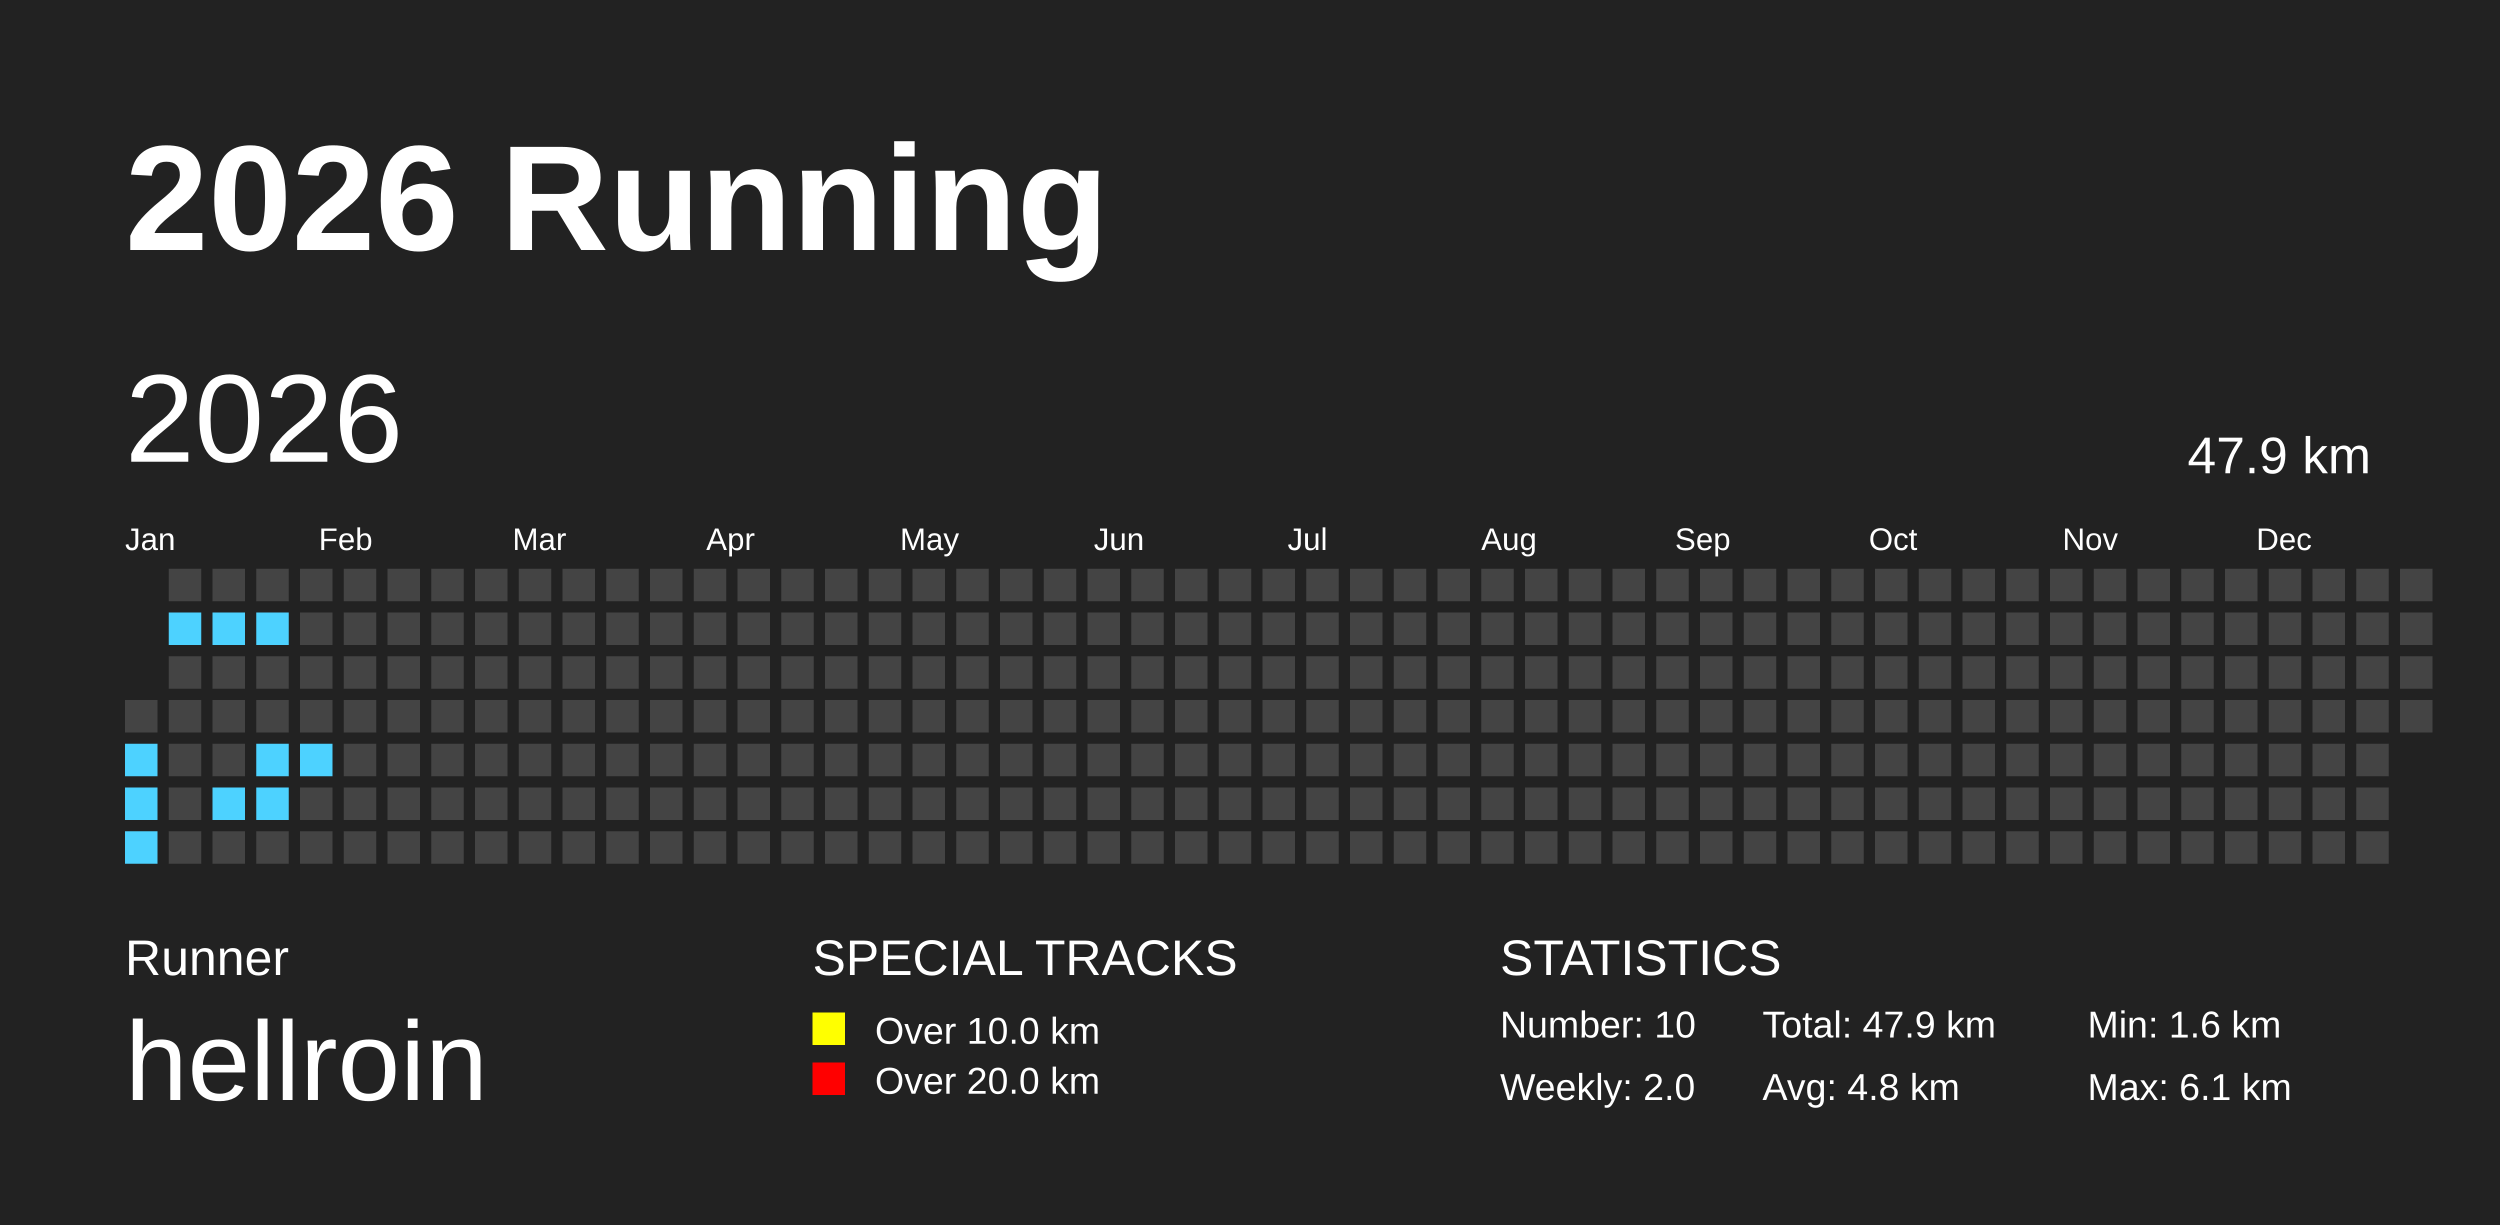
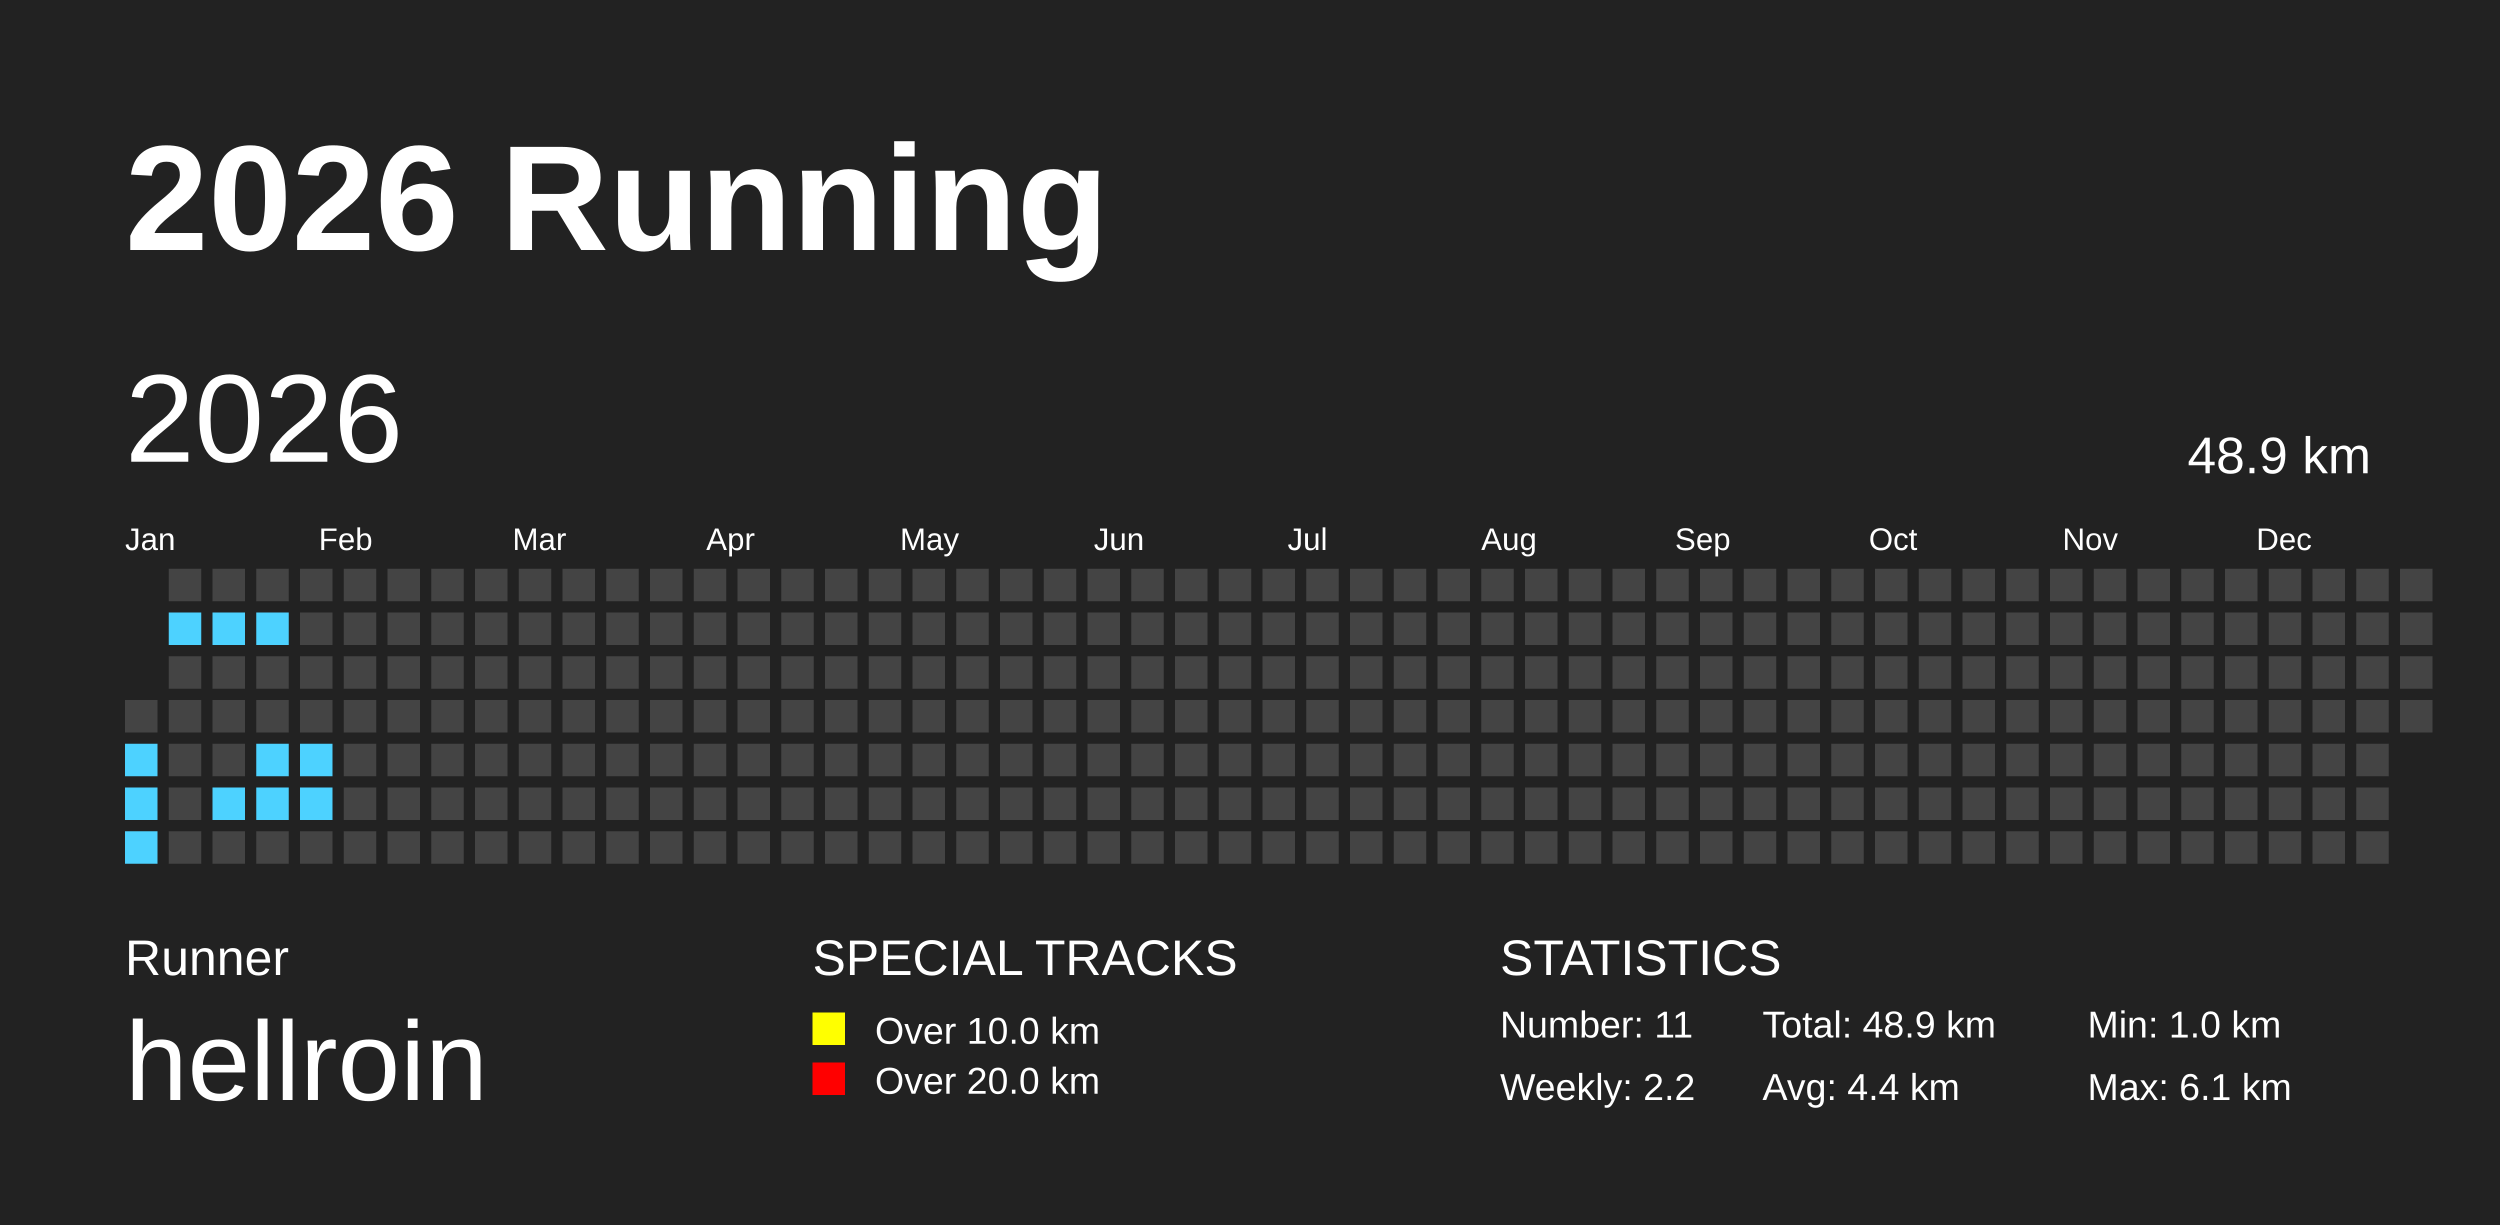
<svg xmlns="http://www.w3.org/2000/svg" baseProfile="full" height="98mm" version="1.1" viewBox="0,0,200,98" width="200mm">
  <defs />
  <rect fill="#222222" height="98" width="200" x="0" y="0" />
  <text fill="#FFFFFF" style="font-size:12px; font-family:Arial; font-weight:bold;" x="10" y="20">2026 Running</text>
  <text fill="#FFFFFF" style="font-size:4px; font-family:Arial" x="10" y="78">Runner</text>
  <text fill="#FFFFFF" style="font-size:9px; font-family:Arial" x="10" y="88">hellroin</text>
  <text fill="#FFFFFF" style="font-size:4px; font-family:Arial" x="65" y="78">SPECIAL TRACKS</text>
  <rect fill="yellow" height="2.6" width="2.6" x="65" y="81" />
  <text fill="#FFFFFF" style="font-size:3px; font-family:Arial" x="70" y="83.5">Over 10.0 km</text>
  <rect fill="red" height="2.6" width="2.6" x="65" y="85" />
  <text fill="#FFFFFF" style="font-size:3px; font-family:Arial" x="70" y="87.5">Over 20.0 km</text>
  <text fill="#FFFFFF" style="font-size:4px; font-family:Arial" x="120" y="78">STATISTICS</text>
-   <text fill="#FFFFFF" style="font-size:3px; font-family:Arial" x="120" y="83">Number: 10</text>
-   <text fill="#FFFFFF" style="font-size:3px; font-family:Arial" x="120" y="88">Weekly: 2.0</text>
-   <text fill="#FFFFFF" style="font-size:3px; font-family:Arial" x="141" y="83">Total: 47.9 km</text>
-   <text fill="#FFFFFF" style="font-size:3px; font-family:Arial" x="141" y="88">Avg: 4.8 km</text>
-   <text fill="#FFFFFF" style="font-size:3px; font-family:Arial" x="167" y="83">Min: 1.6 km</text>
+   <text fill="#FFFFFF" style="font-size:3px; font-family:Arial" x="120" y="83">Number: 11</text>
+   <text fill="#FFFFFF" style="font-size:3px; font-family:Arial" x="120" y="88">Weekly: 2.2</text>
+   <text fill="#FFFFFF" style="font-size:3px; font-family:Arial" x="141" y="83">Total: 48.9 km</text>
+   <text fill="#FFFFFF" style="font-size:3px; font-family:Arial" x="141" y="88">Avg: 4.4 km</text>
+   <text fill="#FFFFFF" style="font-size:3px; font-family:Arial" x="167" y="83">Min: 1.0 km</text>
  <text fill="#FFFFFF" style="font-size:3px; font-family:Arial" x="167" y="88">Max: 6.1 km</text>
  <text dominant-baseline="hanging" fill="#FFFFFF" style="font-size:10.0px; font-family:Arial;" x="10" y="30">2026</text>
-   <text dominant-baseline="hanging" fill="#FFFFFF" style="font-size:4.125px; font-family:Arial;" x="175" y="35">47.9 km</text>
+   <text dominant-baseline="hanging" fill="#FFFFFF" style="font-size:4.125px; font-family:Arial;" x="175" y="35">48.9 km</text>
  <text fill="#FFFFFF" style="font-size:2.5px; font-family:Arial" x="10.0" y="44">Jan</text>
  <text fill="#FFFFFF" style="font-size:2.5px; font-family:Arial" x="25.5" y="44">Feb</text>
  <text fill="#FFFFFF" style="font-size:2.5px; font-family:Arial" x="41.0" y="44">Mar</text>
  <text fill="#FFFFFF" style="font-size:2.5px; font-family:Arial" x="56.5" y="44">Apr</text>
  <text fill="#FFFFFF" style="font-size:2.5px; font-family:Arial" x="72.0" y="44">May</text>
  <text fill="#FFFFFF" style="font-size:2.5px; font-family:Arial" x="87.5" y="44">Jun</text>
  <text fill="#FFFFFF" style="font-size:2.5px; font-family:Arial" x="103.0" y="44">Jul</text>
  <text fill="#FFFFFF" style="font-size:2.5px; font-family:Arial" x="118.5" y="44">Aug</text>
  <text fill="#FFFFFF" style="font-size:2.5px; font-family:Arial" x="134.0" y="44">Sep</text>
  <text fill="#FFFFFF" style="font-size:2.5px; font-family:Arial" x="149.5" y="44">Oct</text>
  <text fill="#FFFFFF" style="font-size:2.5px; font-family:Arial" x="165.0" y="44">Nov</text>
  <text fill="#FFFFFF" style="font-size:2.5px; font-family:Arial" x="180.5" y="44">Dec</text>
  <rect fill="#444444" height="2.6" width="2.6" x="10.0" y="56.0" />
  <rect fill="#4DD2FF" height="2.6" width="2.6" x="10.0" y="59.5" />
  <rect fill="#4DD2FF" height="2.6" width="2.6" x="10.0" y="63.0" />
  <rect fill="#4DD2FF" height="2.6" width="2.6" x="10.0" y="66.5" />
  <rect fill="#444444" height="2.6" width="2.6" x="13.5" y="45.5" />
  <rect fill="#4DD2FF" height="2.6" width="2.6" x="13.5" y="49.0" />
  <rect fill="#444444" height="2.6" width="2.6" x="13.5" y="52.5" />
  <rect fill="#444444" height="2.6" width="2.6" x="13.5" y="56.0" />
  <rect fill="#444444" height="2.6" width="2.6" x="13.5" y="59.5" />
  <rect fill="#444444" height="2.6" width="2.6" x="13.5" y="63.0" />
  <rect fill="#444444" height="2.6" width="2.6" x="13.5" y="66.5" />
  <rect fill="#444444" height="2.6" width="2.6" x="17.0" y="45.5" />
  <rect fill="#4DD2FF" height="2.6" width="2.6" x="17.0" y="49.0" />
  <rect fill="#444444" height="2.6" width="2.6" x="17.0" y="52.5" />
  <rect fill="#444444" height="2.6" width="2.6" x="17.0" y="56.0" />
  <rect fill="#444444" height="2.6" width="2.6" x="17.0" y="59.5" />
  <rect fill="#4DD2FF" height="2.6" width="2.6" x="17.0" y="63.0" />
  <rect fill="#444444" height="2.6" width="2.6" x="17.0" y="66.5" />
  <rect fill="#444444" height="2.6" width="2.6" x="20.5" y="45.5" />
  <rect fill="#4DD2FF" height="2.6" width="2.6" x="20.5" y="49.0" />
  <rect fill="#444444" height="2.6" width="2.6" x="20.5" y="52.5" />
  <rect fill="#444444" height="2.6" width="2.6" x="20.5" y="56.0" />
  <rect fill="#4DD2FF" height="2.6" width="2.6" x="20.5" y="59.5" />
  <rect fill="#4DD2FF" height="2.6" width="2.6" x="20.5" y="63.0" />
  <rect fill="#444444" height="2.6" width="2.6" x="20.5" y="66.5" />
  <rect fill="#444444" height="2.6" width="2.6" x="24.0" y="45.5" />
  <rect fill="#444444" height="2.6" width="2.6" x="24.0" y="49.0" />
  <rect fill="#444444" height="2.6" width="2.6" x="24.0" y="52.5" />
  <rect fill="#444444" height="2.6" width="2.6" x="24.0" y="56.0" />
  <rect fill="#4DD2FF" height="2.6" width="2.6" x="24.0" y="59.5" />
-   <rect fill="#444444" height="2.6" width="2.6" x="24.0" y="63.0" />
+   <rect fill="#4DD2FF" height="2.6" width="2.6" x="24.0" y="63.0" />
  <rect fill="#444444" height="2.6" width="2.6" x="24.0" y="66.5" />
  <rect fill="#444444" height="2.6" width="2.6" x="27.5" y="45.5" />
  <rect fill="#444444" height="2.6" width="2.6" x="27.5" y="49.0" />
  <rect fill="#444444" height="2.6" width="2.6" x="27.5" y="52.5" />
  <rect fill="#444444" height="2.6" width="2.6" x="27.5" y="56.0" />
  <rect fill="#444444" height="2.6" width="2.6" x="27.5" y="59.5" />
  <rect fill="#444444" height="2.6" width="2.6" x="27.5" y="63.0" />
  <rect fill="#444444" height="2.6" width="2.6" x="27.5" y="66.5" />
  <rect fill="#444444" height="2.6" width="2.6" x="31.0" y="45.5" />
  <rect fill="#444444" height="2.6" width="2.6" x="31.0" y="49.0" />
  <rect fill="#444444" height="2.6" width="2.6" x="31.0" y="52.5" />
  <rect fill="#444444" height="2.6" width="2.6" x="31.0" y="56.0" />
  <rect fill="#444444" height="2.6" width="2.6" x="31.0" y="59.5" />
  <rect fill="#444444" height="2.6" width="2.6" x="31.0" y="63.0" />
  <rect fill="#444444" height="2.6" width="2.6" x="31.0" y="66.5" />
  <rect fill="#444444" height="2.6" width="2.6" x="34.5" y="45.5" />
  <rect fill="#444444" height="2.6" width="2.6" x="34.5" y="49.0" />
  <rect fill="#444444" height="2.6" width="2.6" x="34.5" y="52.5" />
  <rect fill="#444444" height="2.6" width="2.6" x="34.5" y="56.0" />
  <rect fill="#444444" height="2.6" width="2.6" x="34.5" y="59.5" />
  <rect fill="#444444" height="2.6" width="2.6" x="34.5" y="63.0" />
  <rect fill="#444444" height="2.6" width="2.6" x="34.5" y="66.5" />
  <rect fill="#444444" height="2.6" width="2.6" x="38.0" y="45.5" />
  <rect fill="#444444" height="2.6" width="2.6" x="38.0" y="49.0" />
  <rect fill="#444444" height="2.6" width="2.6" x="38.0" y="52.5" />
  <rect fill="#444444" height="2.6" width="2.6" x="38.0" y="56.0" />
  <rect fill="#444444" height="2.6" width="2.6" x="38.0" y="59.5" />
  <rect fill="#444444" height="2.6" width="2.6" x="38.0" y="63.0" />
  <rect fill="#444444" height="2.6" width="2.6" x="38.0" y="66.5" />
  <rect fill="#444444" height="2.6" width="2.6" x="41.5" y="45.5" />
  <rect fill="#444444" height="2.6" width="2.6" x="41.5" y="49.0" />
  <rect fill="#444444" height="2.6" width="2.6" x="41.5" y="52.5" />
  <rect fill="#444444" height="2.6" width="2.6" x="41.5" y="56.0" />
  <rect fill="#444444" height="2.6" width="2.6" x="41.5" y="59.5" />
  <rect fill="#444444" height="2.6" width="2.6" x="41.5" y="63.0" />
  <rect fill="#444444" height="2.6" width="2.6" x="41.5" y="66.5" />
  <rect fill="#444444" height="2.6" width="2.6" x="45.0" y="45.5" />
  <rect fill="#444444" height="2.6" width="2.6" x="45.0" y="49.0" />
  <rect fill="#444444" height="2.6" width="2.6" x="45.0" y="52.5" />
  <rect fill="#444444" height="2.6" width="2.6" x="45.0" y="56.0" />
  <rect fill="#444444" height="2.6" width="2.6" x="45.0" y="59.5" />
  <rect fill="#444444" height="2.6" width="2.6" x="45.0" y="63.0" />
  <rect fill="#444444" height="2.6" width="2.6" x="45.0" y="66.5" />
  <rect fill="#444444" height="2.6" width="2.6" x="48.5" y="45.5" />
  <rect fill="#444444" height="2.6" width="2.6" x="48.5" y="49.0" />
  <rect fill="#444444" height="2.6" width="2.6" x="48.5" y="52.5" />
  <rect fill="#444444" height="2.6" width="2.6" x="48.5" y="56.0" />
  <rect fill="#444444" height="2.6" width="2.6" x="48.5" y="59.5" />
  <rect fill="#444444" height="2.6" width="2.6" x="48.5" y="63.0" />
  <rect fill="#444444" height="2.6" width="2.6" x="48.5" y="66.5" />
  <rect fill="#444444" height="2.6" width="2.6" x="52.0" y="45.5" />
  <rect fill="#444444" height="2.6" width="2.6" x="52.0" y="49.0" />
  <rect fill="#444444" height="2.6" width="2.6" x="52.0" y="52.5" />
  <rect fill="#444444" height="2.6" width="2.6" x="52.0" y="56.0" />
  <rect fill="#444444" height="2.6" width="2.6" x="52.0" y="59.5" />
  <rect fill="#444444" height="2.6" width="2.6" x="52.0" y="63.0" />
  <rect fill="#444444" height="2.6" width="2.6" x="52.0" y="66.5" />
  <rect fill="#444444" height="2.6" width="2.6" x="55.5" y="45.5" />
  <rect fill="#444444" height="2.6" width="2.6" x="55.5" y="49.0" />
  <rect fill="#444444" height="2.6" width="2.6" x="55.5" y="52.5" />
  <rect fill="#444444" height="2.6" width="2.6" x="55.5" y="56.0" />
  <rect fill="#444444" height="2.6" width="2.6" x="55.5" y="59.5" />
  <rect fill="#444444" height="2.6" width="2.6" x="55.5" y="63.0" />
  <rect fill="#444444" height="2.6" width="2.6" x="55.5" y="66.5" />
  <rect fill="#444444" height="2.6" width="2.6" x="59.0" y="45.5" />
  <rect fill="#444444" height="2.6" width="2.6" x="59.0" y="49.0" />
  <rect fill="#444444" height="2.6" width="2.6" x="59.0" y="52.5" />
  <rect fill="#444444" height="2.6" width="2.6" x="59.0" y="56.0" />
  <rect fill="#444444" height="2.6" width="2.6" x="59.0" y="59.5" />
  <rect fill="#444444" height="2.6" width="2.6" x="59.0" y="63.0" />
  <rect fill="#444444" height="2.6" width="2.6" x="59.0" y="66.5" />
  <rect fill="#444444" height="2.6" width="2.6" x="62.5" y="45.5" />
  <rect fill="#444444" height="2.6" width="2.6" x="62.5" y="49.0" />
  <rect fill="#444444" height="2.6" width="2.6" x="62.5" y="52.5" />
  <rect fill="#444444" height="2.6" width="2.6" x="62.5" y="56.0" />
  <rect fill="#444444" height="2.6" width="2.6" x="62.5" y="59.5" />
  <rect fill="#444444" height="2.6" width="2.6" x="62.5" y="63.0" />
  <rect fill="#444444" height="2.6" width="2.6" x="62.5" y="66.5" />
  <rect fill="#444444" height="2.6" width="2.6" x="66.0" y="45.5" />
  <rect fill="#444444" height="2.6" width="2.6" x="66.0" y="49.0" />
  <rect fill="#444444" height="2.6" width="2.6" x="66.0" y="52.5" />
  <rect fill="#444444" height="2.6" width="2.6" x="66.0" y="56.0" />
  <rect fill="#444444" height="2.6" width="2.6" x="66.0" y="59.5" />
  <rect fill="#444444" height="2.6" width="2.6" x="66.0" y="63.0" />
  <rect fill="#444444" height="2.6" width="2.6" x="66.0" y="66.5" />
  <rect fill="#444444" height="2.6" width="2.6" x="69.5" y="45.5" />
  <rect fill="#444444" height="2.6" width="2.6" x="69.5" y="49.0" />
  <rect fill="#444444" height="2.6" width="2.6" x="69.5" y="52.5" />
  <rect fill="#444444" height="2.6" width="2.6" x="69.5" y="56.0" />
  <rect fill="#444444" height="2.6" width="2.6" x="69.5" y="59.5" />
  <rect fill="#444444" height="2.6" width="2.6" x="69.5" y="63.0" />
  <rect fill="#444444" height="2.6" width="2.6" x="69.5" y="66.5" />
  <rect fill="#444444" height="2.6" width="2.6" x="73.0" y="45.5" />
  <rect fill="#444444" height="2.6" width="2.6" x="73.0" y="49.0" />
  <rect fill="#444444" height="2.6" width="2.6" x="73.0" y="52.5" />
  <rect fill="#444444" height="2.6" width="2.6" x="73.0" y="56.0" />
  <rect fill="#444444" height="2.6" width="2.6" x="73.0" y="59.5" />
  <rect fill="#444444" height="2.6" width="2.6" x="73.0" y="63.0" />
  <rect fill="#444444" height="2.6" width="2.6" x="73.0" y="66.5" />
  <rect fill="#444444" height="2.6" width="2.6" x="76.5" y="45.5" />
  <rect fill="#444444" height="2.6" width="2.6" x="76.5" y="49.0" />
  <rect fill="#444444" height="2.6" width="2.6" x="76.5" y="52.5" />
  <rect fill="#444444" height="2.6" width="2.6" x="76.5" y="56.0" />
  <rect fill="#444444" height="2.6" width="2.6" x="76.5" y="59.5" />
  <rect fill="#444444" height="2.6" width="2.6" x="76.5" y="63.0" />
  <rect fill="#444444" height="2.6" width="2.6" x="76.5" y="66.5" />
  <rect fill="#444444" height="2.6" width="2.6" x="80.0" y="45.5" />
  <rect fill="#444444" height="2.6" width="2.6" x="80.0" y="49.0" />
  <rect fill="#444444" height="2.6" width="2.6" x="80.0" y="52.5" />
  <rect fill="#444444" height="2.6" width="2.6" x="80.0" y="56.0" />
  <rect fill="#444444" height="2.6" width="2.6" x="80.0" y="59.5" />
  <rect fill="#444444" height="2.6" width="2.6" x="80.0" y="63.0" />
  <rect fill="#444444" height="2.6" width="2.6" x="80.0" y="66.5" />
  <rect fill="#444444" height="2.6" width="2.6" x="83.5" y="45.5" />
  <rect fill="#444444" height="2.6" width="2.6" x="83.5" y="49.0" />
  <rect fill="#444444" height="2.6" width="2.6" x="83.5" y="52.5" />
  <rect fill="#444444" height="2.6" width="2.6" x="83.5" y="56.0" />
  <rect fill="#444444" height="2.6" width="2.6" x="83.5" y="59.5" />
  <rect fill="#444444" height="2.6" width="2.6" x="83.5" y="63.0" />
  <rect fill="#444444" height="2.6" width="2.6" x="83.5" y="66.5" />
  <rect fill="#444444" height="2.6" width="2.6" x="87.0" y="45.5" />
  <rect fill="#444444" height="2.6" width="2.6" x="87.0" y="49.0" />
  <rect fill="#444444" height="2.6" width="2.6" x="87.0" y="52.5" />
  <rect fill="#444444" height="2.6" width="2.6" x="87.0" y="56.0" />
  <rect fill="#444444" height="2.6" width="2.6" x="87.0" y="59.5" />
  <rect fill="#444444" height="2.6" width="2.6" x="87.0" y="63.0" />
  <rect fill="#444444" height="2.6" width="2.6" x="87.0" y="66.5" />
  <rect fill="#444444" height="2.6" width="2.6" x="90.5" y="45.5" />
  <rect fill="#444444" height="2.6" width="2.6" x="90.5" y="49.0" />
  <rect fill="#444444" height="2.6" width="2.6" x="90.5" y="52.5" />
  <rect fill="#444444" height="2.6" width="2.6" x="90.5" y="56.0" />
  <rect fill="#444444" height="2.6" width="2.6" x="90.5" y="59.5" />
  <rect fill="#444444" height="2.6" width="2.6" x="90.5" y="63.0" />
  <rect fill="#444444" height="2.6" width="2.6" x="90.5" y="66.5" />
  <rect fill="#444444" height="2.6" width="2.6" x="94.0" y="45.5" />
  <rect fill="#444444" height="2.6" width="2.6" x="94.0" y="49.0" />
  <rect fill="#444444" height="2.6" width="2.6" x="94.0" y="52.5" />
  <rect fill="#444444" height="2.6" width="2.6" x="94.0" y="56.0" />
  <rect fill="#444444" height="2.6" width="2.6" x="94.0" y="59.5" />
  <rect fill="#444444" height="2.6" width="2.6" x="94.0" y="63.0" />
  <rect fill="#444444" height="2.6" width="2.6" x="94.0" y="66.5" />
  <rect fill="#444444" height="2.6" width="2.6" x="97.5" y="45.5" />
  <rect fill="#444444" height="2.6" width="2.6" x="97.5" y="49.0" />
  <rect fill="#444444" height="2.6" width="2.6" x="97.5" y="52.5" />
  <rect fill="#444444" height="2.6" width="2.6" x="97.5" y="56.0" />
  <rect fill="#444444" height="2.6" width="2.6" x="97.5" y="59.5" />
  <rect fill="#444444" height="2.6" width="2.6" x="97.5" y="63.0" />
  <rect fill="#444444" height="2.6" width="2.6" x="97.5" y="66.5" />
  <rect fill="#444444" height="2.6" width="2.6" x="101.0" y="45.5" />
  <rect fill="#444444" height="2.6" width="2.6" x="101.0" y="49.0" />
  <rect fill="#444444" height="2.6" width="2.6" x="101.0" y="52.5" />
  <rect fill="#444444" height="2.6" width="2.6" x="101.0" y="56.0" />
  <rect fill="#444444" height="2.6" width="2.6" x="101.0" y="59.5" />
  <rect fill="#444444" height="2.6" width="2.6" x="101.0" y="63.0" />
  <rect fill="#444444" height="2.6" width="2.6" x="101.0" y="66.5" />
  <rect fill="#444444" height="2.6" width="2.6" x="104.5" y="45.5" />
  <rect fill="#444444" height="2.6" width="2.6" x="104.5" y="49.0" />
  <rect fill="#444444" height="2.6" width="2.6" x="104.5" y="52.5" />
  <rect fill="#444444" height="2.6" width="2.6" x="104.5" y="56.0" />
  <rect fill="#444444" height="2.6" width="2.6" x="104.5" y="59.5" />
  <rect fill="#444444" height="2.6" width="2.6" x="104.5" y="63.0" />
  <rect fill="#444444" height="2.6" width="2.6" x="104.5" y="66.5" />
  <rect fill="#444444" height="2.6" width="2.6" x="108.0" y="45.5" />
  <rect fill="#444444" height="2.6" width="2.6" x="108.0" y="49.0" />
  <rect fill="#444444" height="2.6" width="2.6" x="108.0" y="52.5" />
  <rect fill="#444444" height="2.6" width="2.6" x="108.0" y="56.0" />
  <rect fill="#444444" height="2.6" width="2.6" x="108.0" y="59.5" />
  <rect fill="#444444" height="2.6" width="2.6" x="108.0" y="63.0" />
  <rect fill="#444444" height="2.6" width="2.6" x="108.0" y="66.5" />
  <rect fill="#444444" height="2.6" width="2.6" x="111.5" y="45.5" />
  <rect fill="#444444" height="2.6" width="2.6" x="111.5" y="49.0" />
  <rect fill="#444444" height="2.6" width="2.6" x="111.5" y="52.5" />
  <rect fill="#444444" height="2.6" width="2.6" x="111.5" y="56.0" />
  <rect fill="#444444" height="2.6" width="2.6" x="111.5" y="59.5" />
  <rect fill="#444444" height="2.6" width="2.6" x="111.5" y="63.0" />
  <rect fill="#444444" height="2.6" width="2.6" x="111.5" y="66.5" />
  <rect fill="#444444" height="2.6" width="2.6" x="115.0" y="45.5" />
  <rect fill="#444444" height="2.6" width="2.6" x="115.0" y="49.0" />
  <rect fill="#444444" height="2.6" width="2.6" x="115.0" y="52.5" />
  <rect fill="#444444" height="2.6" width="2.6" x="115.0" y="56.0" />
  <rect fill="#444444" height="2.6" width="2.6" x="115.0" y="59.5" />
  <rect fill="#444444" height="2.6" width="2.6" x="115.0" y="63.0" />
  <rect fill="#444444" height="2.6" width="2.6" x="115.0" y="66.5" />
  <rect fill="#444444" height="2.6" width="2.6" x="118.5" y="45.5" />
  <rect fill="#444444" height="2.6" width="2.6" x="118.5" y="49.0" />
  <rect fill="#444444" height="2.6" width="2.6" x="118.5" y="52.5" />
  <rect fill="#444444" height="2.6" width="2.6" x="118.5" y="56.0" />
  <rect fill="#444444" height="2.6" width="2.6" x="118.5" y="59.5" />
  <rect fill="#444444" height="2.6" width="2.6" x="118.5" y="63.0" />
  <rect fill="#444444" height="2.6" width="2.6" x="118.5" y="66.5" />
  <rect fill="#444444" height="2.6" width="2.6" x="122.0" y="45.5" />
  <rect fill="#444444" height="2.6" width="2.6" x="122.0" y="49.0" />
  <rect fill="#444444" height="2.6" width="2.6" x="122.0" y="52.5" />
  <rect fill="#444444" height="2.6" width="2.6" x="122.0" y="56.0" />
  <rect fill="#444444" height="2.6" width="2.6" x="122.0" y="59.5" />
  <rect fill="#444444" height="2.6" width="2.6" x="122.0" y="63.0" />
  <rect fill="#444444" height="2.6" width="2.6" x="122.0" y="66.5" />
  <rect fill="#444444" height="2.6" width="2.6" x="125.5" y="45.5" />
  <rect fill="#444444" height="2.6" width="2.6" x="125.5" y="49.0" />
  <rect fill="#444444" height="2.6" width="2.6" x="125.5" y="52.5" />
  <rect fill="#444444" height="2.6" width="2.6" x="125.5" y="56.0" />
  <rect fill="#444444" height="2.6" width="2.6" x="125.5" y="59.5" />
  <rect fill="#444444" height="2.6" width="2.6" x="125.5" y="63.0" />
  <rect fill="#444444" height="2.6" width="2.6" x="125.5" y="66.5" />
  <rect fill="#444444" height="2.6" width="2.6" x="129.0" y="45.5" />
  <rect fill="#444444" height="2.6" width="2.6" x="129.0" y="49.0" />
  <rect fill="#444444" height="2.6" width="2.6" x="129.0" y="52.5" />
  <rect fill="#444444" height="2.6" width="2.6" x="129.0" y="56.0" />
  <rect fill="#444444" height="2.6" width="2.6" x="129.0" y="59.5" />
  <rect fill="#444444" height="2.6" width="2.6" x="129.0" y="63.0" />
  <rect fill="#444444" height="2.6" width="2.6" x="129.0" y="66.5" />
  <rect fill="#444444" height="2.6" width="2.6" x="132.5" y="45.5" />
  <rect fill="#444444" height="2.6" width="2.6" x="132.5" y="49.0" />
  <rect fill="#444444" height="2.6" width="2.6" x="132.5" y="52.5" />
  <rect fill="#444444" height="2.6" width="2.6" x="132.5" y="56.0" />
  <rect fill="#444444" height="2.6" width="2.6" x="132.5" y="59.5" />
  <rect fill="#444444" height="2.6" width="2.6" x="132.5" y="63.0" />
  <rect fill="#444444" height="2.6" width="2.6" x="132.5" y="66.5" />
  <rect fill="#444444" height="2.6" width="2.6" x="136.0" y="45.5" />
  <rect fill="#444444" height="2.6" width="2.6" x="136.0" y="49.0" />
  <rect fill="#444444" height="2.6" width="2.6" x="136.0" y="52.5" />
  <rect fill="#444444" height="2.6" width="2.6" x="136.0" y="56.0" />
  <rect fill="#444444" height="2.6" width="2.6" x="136.0" y="59.5" />
  <rect fill="#444444" height="2.6" width="2.6" x="136.0" y="63.0" />
  <rect fill="#444444" height="2.6" width="2.6" x="136.0" y="66.5" />
  <rect fill="#444444" height="2.6" width="2.6" x="139.5" y="45.5" />
  <rect fill="#444444" height="2.6" width="2.6" x="139.5" y="49.0" />
  <rect fill="#444444" height="2.6" width="2.6" x="139.5" y="52.5" />
  <rect fill="#444444" height="2.6" width="2.6" x="139.5" y="56.0" />
  <rect fill="#444444" height="2.6" width="2.6" x="139.5" y="59.5" />
  <rect fill="#444444" height="2.6" width="2.6" x="139.5" y="63.0" />
  <rect fill="#444444" height="2.6" width="2.6" x="139.5" y="66.5" />
  <rect fill="#444444" height="2.6" width="2.6" x="143.0" y="45.5" />
  <rect fill="#444444" height="2.6" width="2.6" x="143.0" y="49.0" />
  <rect fill="#444444" height="2.6" width="2.6" x="143.0" y="52.5" />
  <rect fill="#444444" height="2.6" width="2.6" x="143.0" y="56.0" />
  <rect fill="#444444" height="2.6" width="2.6" x="143.0" y="59.5" />
  <rect fill="#444444" height="2.6" width="2.6" x="143.0" y="63.0" />
  <rect fill="#444444" height="2.6" width="2.6" x="143.0" y="66.5" />
  <rect fill="#444444" height="2.6" width="2.6" x="146.5" y="45.5" />
  <rect fill="#444444" height="2.6" width="2.6" x="146.5" y="49.0" />
  <rect fill="#444444" height="2.6" width="2.6" x="146.5" y="52.5" />
  <rect fill="#444444" height="2.6" width="2.6" x="146.5" y="56.0" />
  <rect fill="#444444" height="2.6" width="2.6" x="146.5" y="59.5" />
  <rect fill="#444444" height="2.6" width="2.6" x="146.5" y="63.0" />
  <rect fill="#444444" height="2.6" width="2.6" x="146.5" y="66.5" />
  <rect fill="#444444" height="2.6" width="2.6" x="150.0" y="45.5" />
  <rect fill="#444444" height="2.6" width="2.6" x="150.0" y="49.0" />
  <rect fill="#444444" height="2.6" width="2.6" x="150.0" y="52.5" />
  <rect fill="#444444" height="2.6" width="2.6" x="150.0" y="56.0" />
  <rect fill="#444444" height="2.6" width="2.6" x="150.0" y="59.5" />
  <rect fill="#444444" height="2.6" width="2.6" x="150.0" y="63.0" />
  <rect fill="#444444" height="2.6" width="2.6" x="150.0" y="66.5" />
  <rect fill="#444444" height="2.6" width="2.6" x="153.5" y="45.5" />
  <rect fill="#444444" height="2.6" width="2.6" x="153.5" y="49.0" />
  <rect fill="#444444" height="2.6" width="2.6" x="153.5" y="52.5" />
  <rect fill="#444444" height="2.6" width="2.6" x="153.5" y="56.0" />
  <rect fill="#444444" height="2.6" width="2.6" x="153.5" y="59.5" />
  <rect fill="#444444" height="2.6" width="2.6" x="153.5" y="63.0" />
  <rect fill="#444444" height="2.6" width="2.6" x="153.5" y="66.5" />
  <rect fill="#444444" height="2.6" width="2.6" x="157.0" y="45.5" />
  <rect fill="#444444" height="2.6" width="2.6" x="157.0" y="49.0" />
  <rect fill="#444444" height="2.6" width="2.6" x="157.0" y="52.5" />
  <rect fill="#444444" height="2.6" width="2.6" x="157.0" y="56.0" />
  <rect fill="#444444" height="2.6" width="2.6" x="157.0" y="59.5" />
  <rect fill="#444444" height="2.6" width="2.6" x="157.0" y="63.0" />
  <rect fill="#444444" height="2.6" width="2.6" x="157.0" y="66.5" />
  <rect fill="#444444" height="2.6" width="2.6" x="160.5" y="45.5" />
  <rect fill="#444444" height="2.6" width="2.6" x="160.5" y="49.0" />
  <rect fill="#444444" height="2.6" width="2.6" x="160.5" y="52.5" />
  <rect fill="#444444" height="2.6" width="2.6" x="160.5" y="56.0" />
  <rect fill="#444444" height="2.6" width="2.6" x="160.5" y="59.5" />
  <rect fill="#444444" height="2.6" width="2.6" x="160.5" y="63.0" />
  <rect fill="#444444" height="2.6" width="2.6" x="160.5" y="66.5" />
  <rect fill="#444444" height="2.6" width="2.6" x="164.0" y="45.5" />
  <rect fill="#444444" height="2.6" width="2.6" x="164.0" y="49.0" />
  <rect fill="#444444" height="2.6" width="2.6" x="164.0" y="52.5" />
  <rect fill="#444444" height="2.6" width="2.6" x="164.0" y="56.0" />
  <rect fill="#444444" height="2.6" width="2.6" x="164.0" y="59.5" />
  <rect fill="#444444" height="2.6" width="2.6" x="164.0" y="63.0" />
  <rect fill="#444444" height="2.6" width="2.6" x="164.0" y="66.5" />
  <rect fill="#444444" height="2.6" width="2.6" x="167.5" y="45.5" />
  <rect fill="#444444" height="2.6" width="2.6" x="167.5" y="49.0" />
  <rect fill="#444444" height="2.6" width="2.6" x="167.5" y="52.5" />
  <rect fill="#444444" height="2.6" width="2.6" x="167.5" y="56.0" />
  <rect fill="#444444" height="2.6" width="2.6" x="167.5" y="59.5" />
  <rect fill="#444444" height="2.6" width="2.6" x="167.5" y="63.0" />
  <rect fill="#444444" height="2.6" width="2.6" x="167.5" y="66.5" />
  <rect fill="#444444" height="2.6" width="2.6" x="171.0" y="45.5" />
  <rect fill="#444444" height="2.6" width="2.6" x="171.0" y="49.0" />
  <rect fill="#444444" height="2.6" width="2.6" x="171.0" y="52.5" />
  <rect fill="#444444" height="2.6" width="2.6" x="171.0" y="56.0" />
  <rect fill="#444444" height="2.6" width="2.6" x="171.0" y="59.5" />
  <rect fill="#444444" height="2.6" width="2.6" x="171.0" y="63.0" />
  <rect fill="#444444" height="2.6" width="2.6" x="171.0" y="66.5" />
  <rect fill="#444444" height="2.6" width="2.6" x="174.5" y="45.5" />
  <rect fill="#444444" height="2.6" width="2.6" x="174.5" y="49.0" />
  <rect fill="#444444" height="2.6" width="2.6" x="174.5" y="52.5" />
  <rect fill="#444444" height="2.6" width="2.6" x="174.5" y="56.0" />
  <rect fill="#444444" height="2.6" width="2.6" x="174.5" y="59.5" />
  <rect fill="#444444" height="2.6" width="2.6" x="174.5" y="63.0" />
  <rect fill="#444444" height="2.6" width="2.6" x="174.5" y="66.5" />
  <rect fill="#444444" height="2.6" width="2.6" x="178.0" y="45.5" />
  <rect fill="#444444" height="2.6" width="2.6" x="178.0" y="49.0" />
  <rect fill="#444444" height="2.6" width="2.6" x="178.0" y="52.5" />
  <rect fill="#444444" height="2.6" width="2.6" x="178.0" y="56.0" />
  <rect fill="#444444" height="2.6" width="2.6" x="178.0" y="59.5" />
  <rect fill="#444444" height="2.6" width="2.6" x="178.0" y="63.0" />
  <rect fill="#444444" height="2.6" width="2.6" x="178.0" y="66.5" />
  <rect fill="#444444" height="2.6" width="2.6" x="181.5" y="45.5" />
  <rect fill="#444444" height="2.6" width="2.6" x="181.5" y="49.0" />
  <rect fill="#444444" height="2.6" width="2.6" x="181.5" y="52.5" />
  <rect fill="#444444" height="2.6" width="2.6" x="181.5" y="56.0" />
  <rect fill="#444444" height="2.6" width="2.6" x="181.5" y="59.5" />
  <rect fill="#444444" height="2.6" width="2.6" x="181.5" y="63.0" />
  <rect fill="#444444" height="2.6" width="2.6" x="181.5" y="66.5" />
  <rect fill="#444444" height="2.6" width="2.6" x="185.0" y="45.5" />
  <rect fill="#444444" height="2.6" width="2.6" x="185.0" y="49.0" />
  <rect fill="#444444" height="2.6" width="2.6" x="185.0" y="52.5" />
  <rect fill="#444444" height="2.6" width="2.6" x="185.0" y="56.0" />
  <rect fill="#444444" height="2.6" width="2.6" x="185.0" y="59.5" />
  <rect fill="#444444" height="2.6" width="2.6" x="185.0" y="63.0" />
  <rect fill="#444444" height="2.6" width="2.6" x="185.0" y="66.5" />
  <rect fill="#444444" height="2.6" width="2.6" x="188.5" y="45.5" />
  <rect fill="#444444" height="2.6" width="2.6" x="188.5" y="49.0" />
  <rect fill="#444444" height="2.6" width="2.6" x="188.5" y="52.5" />
  <rect fill="#444444" height="2.6" width="2.6" x="188.5" y="56.0" />
  <rect fill="#444444" height="2.6" width="2.6" x="188.5" y="59.5" />
  <rect fill="#444444" height="2.6" width="2.6" x="188.5" y="63.0" />
  <rect fill="#444444" height="2.6" width="2.6" x="188.5" y="66.5" />
  <rect fill="#444444" height="2.6" width="2.6" x="192.0" y="45.5" />
  <rect fill="#444444" height="2.6" width="2.6" x="192.0" y="49.0" />
  <rect fill="#444444" height="2.6" width="2.6" x="192.0" y="52.5" />
  <rect fill="#444444" height="2.6" width="2.6" x="192.0" y="56.0" />
</svg>
